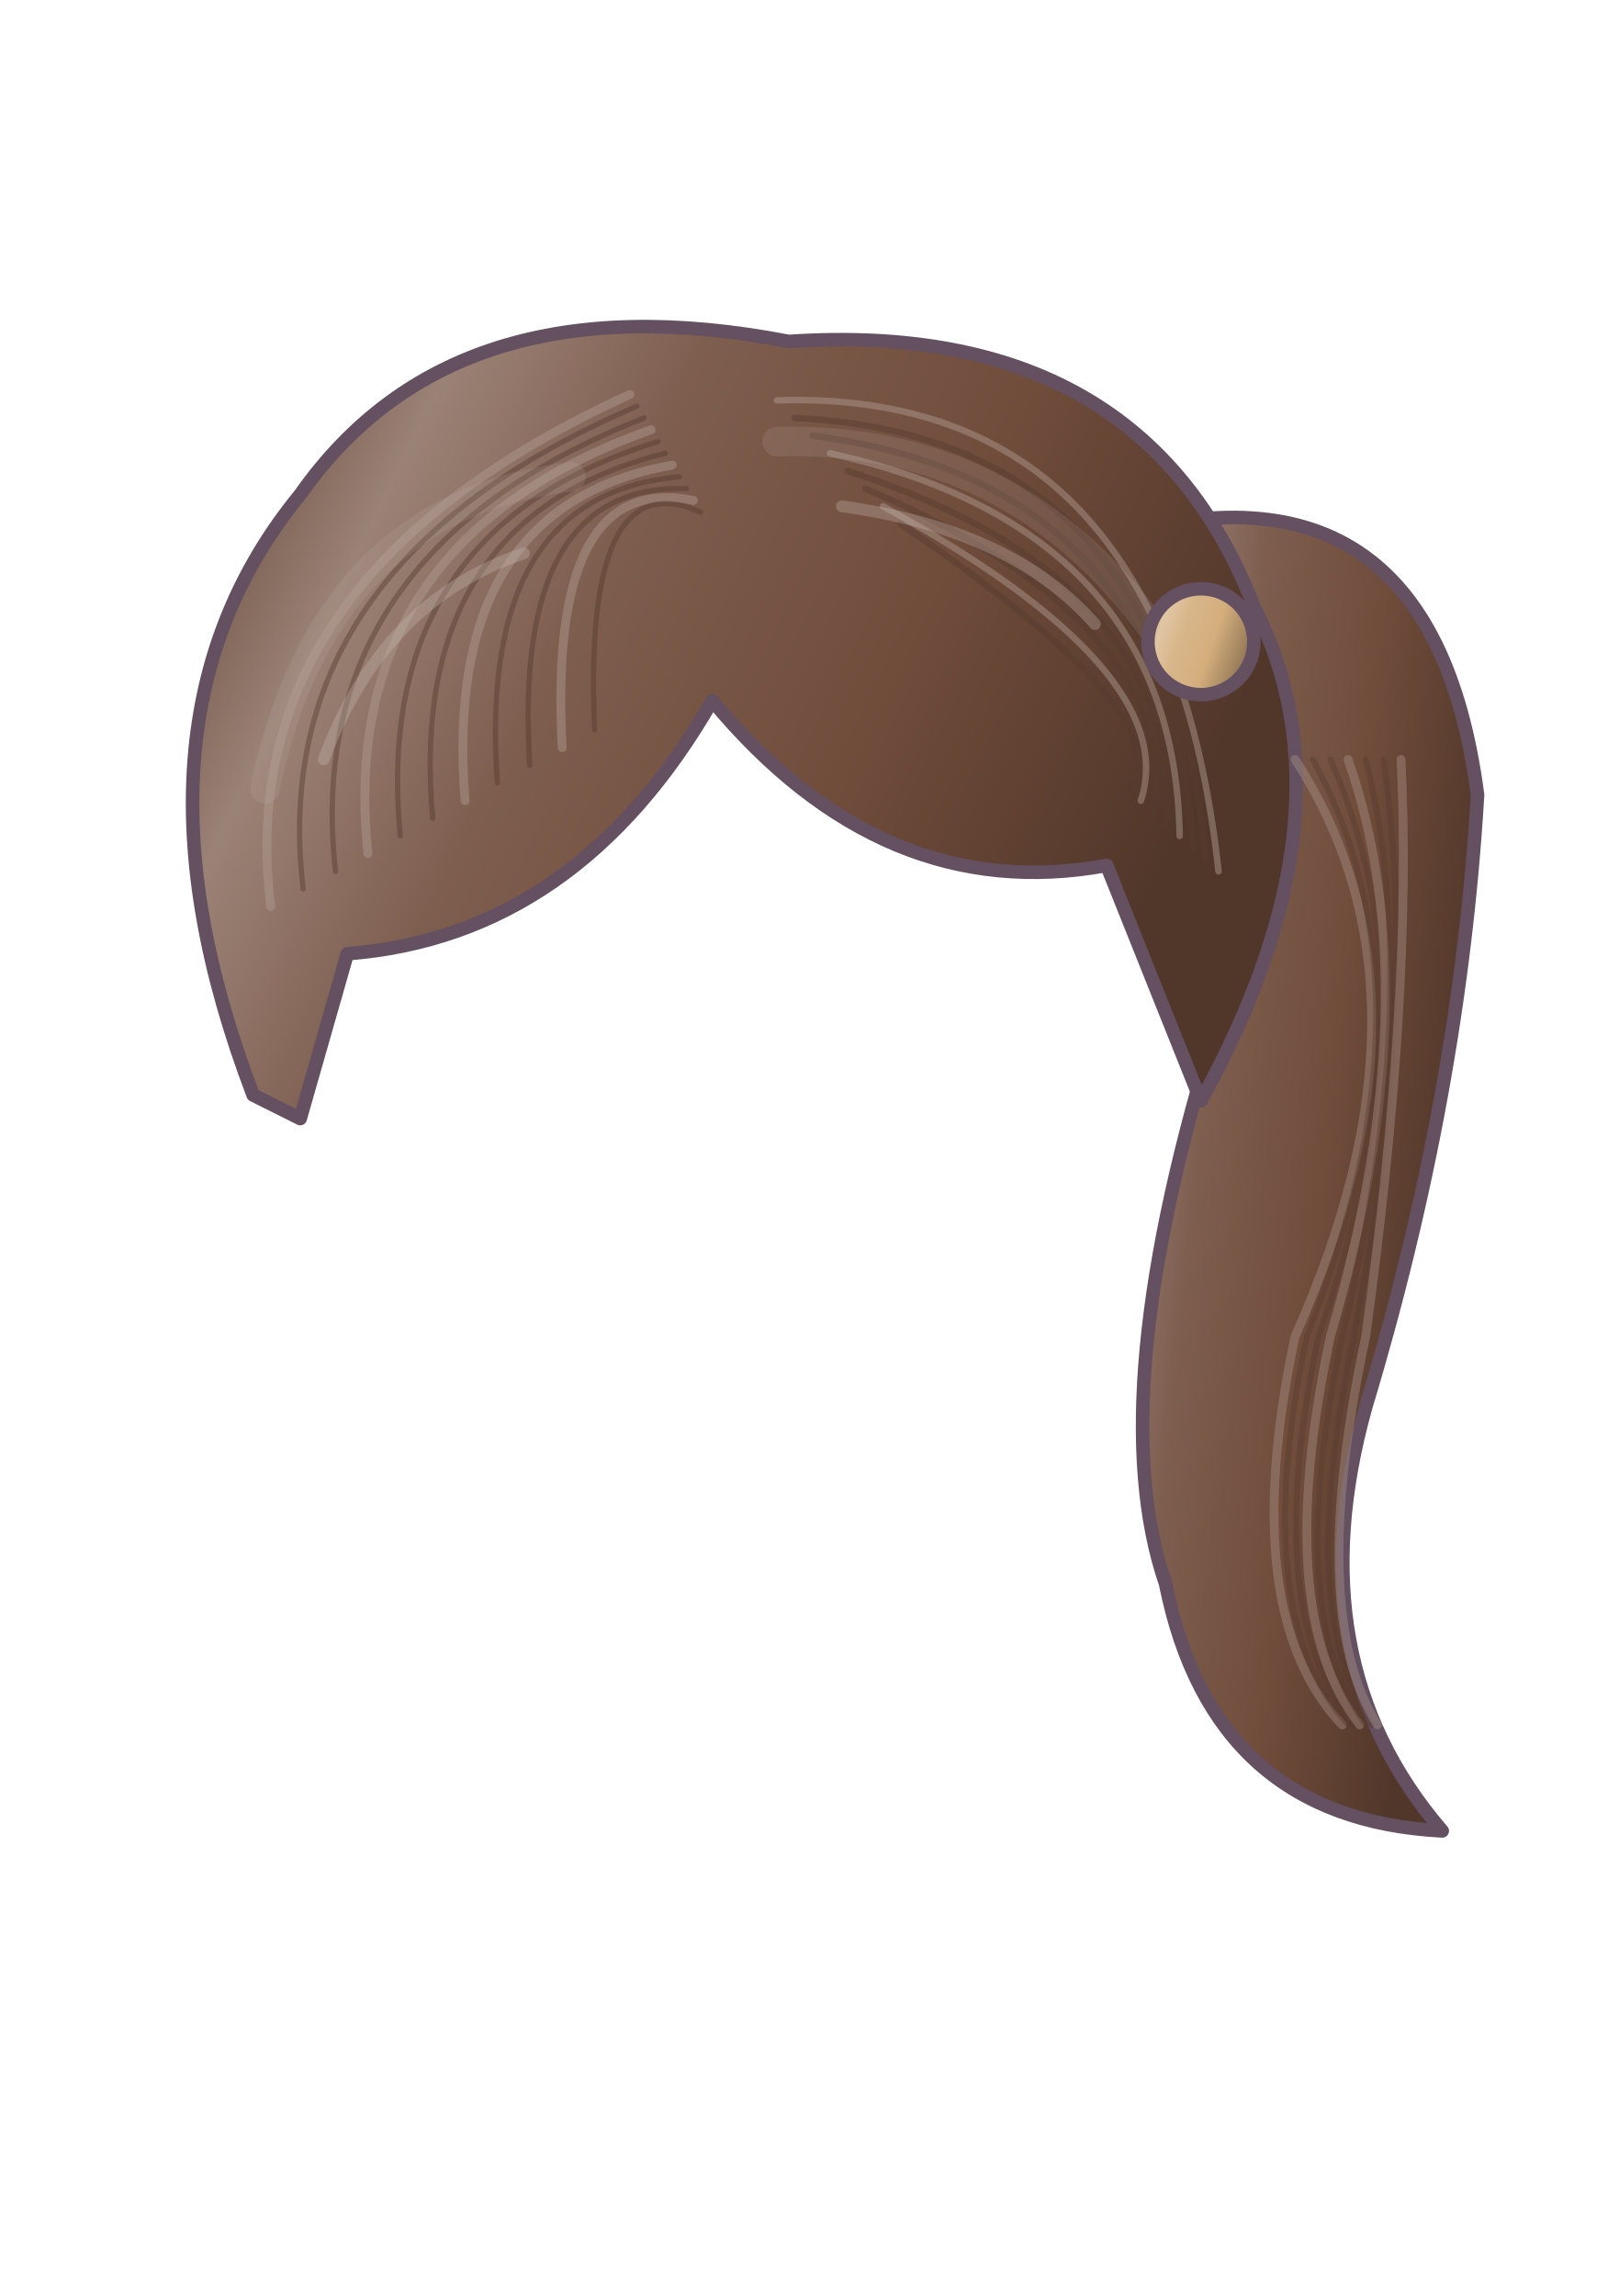
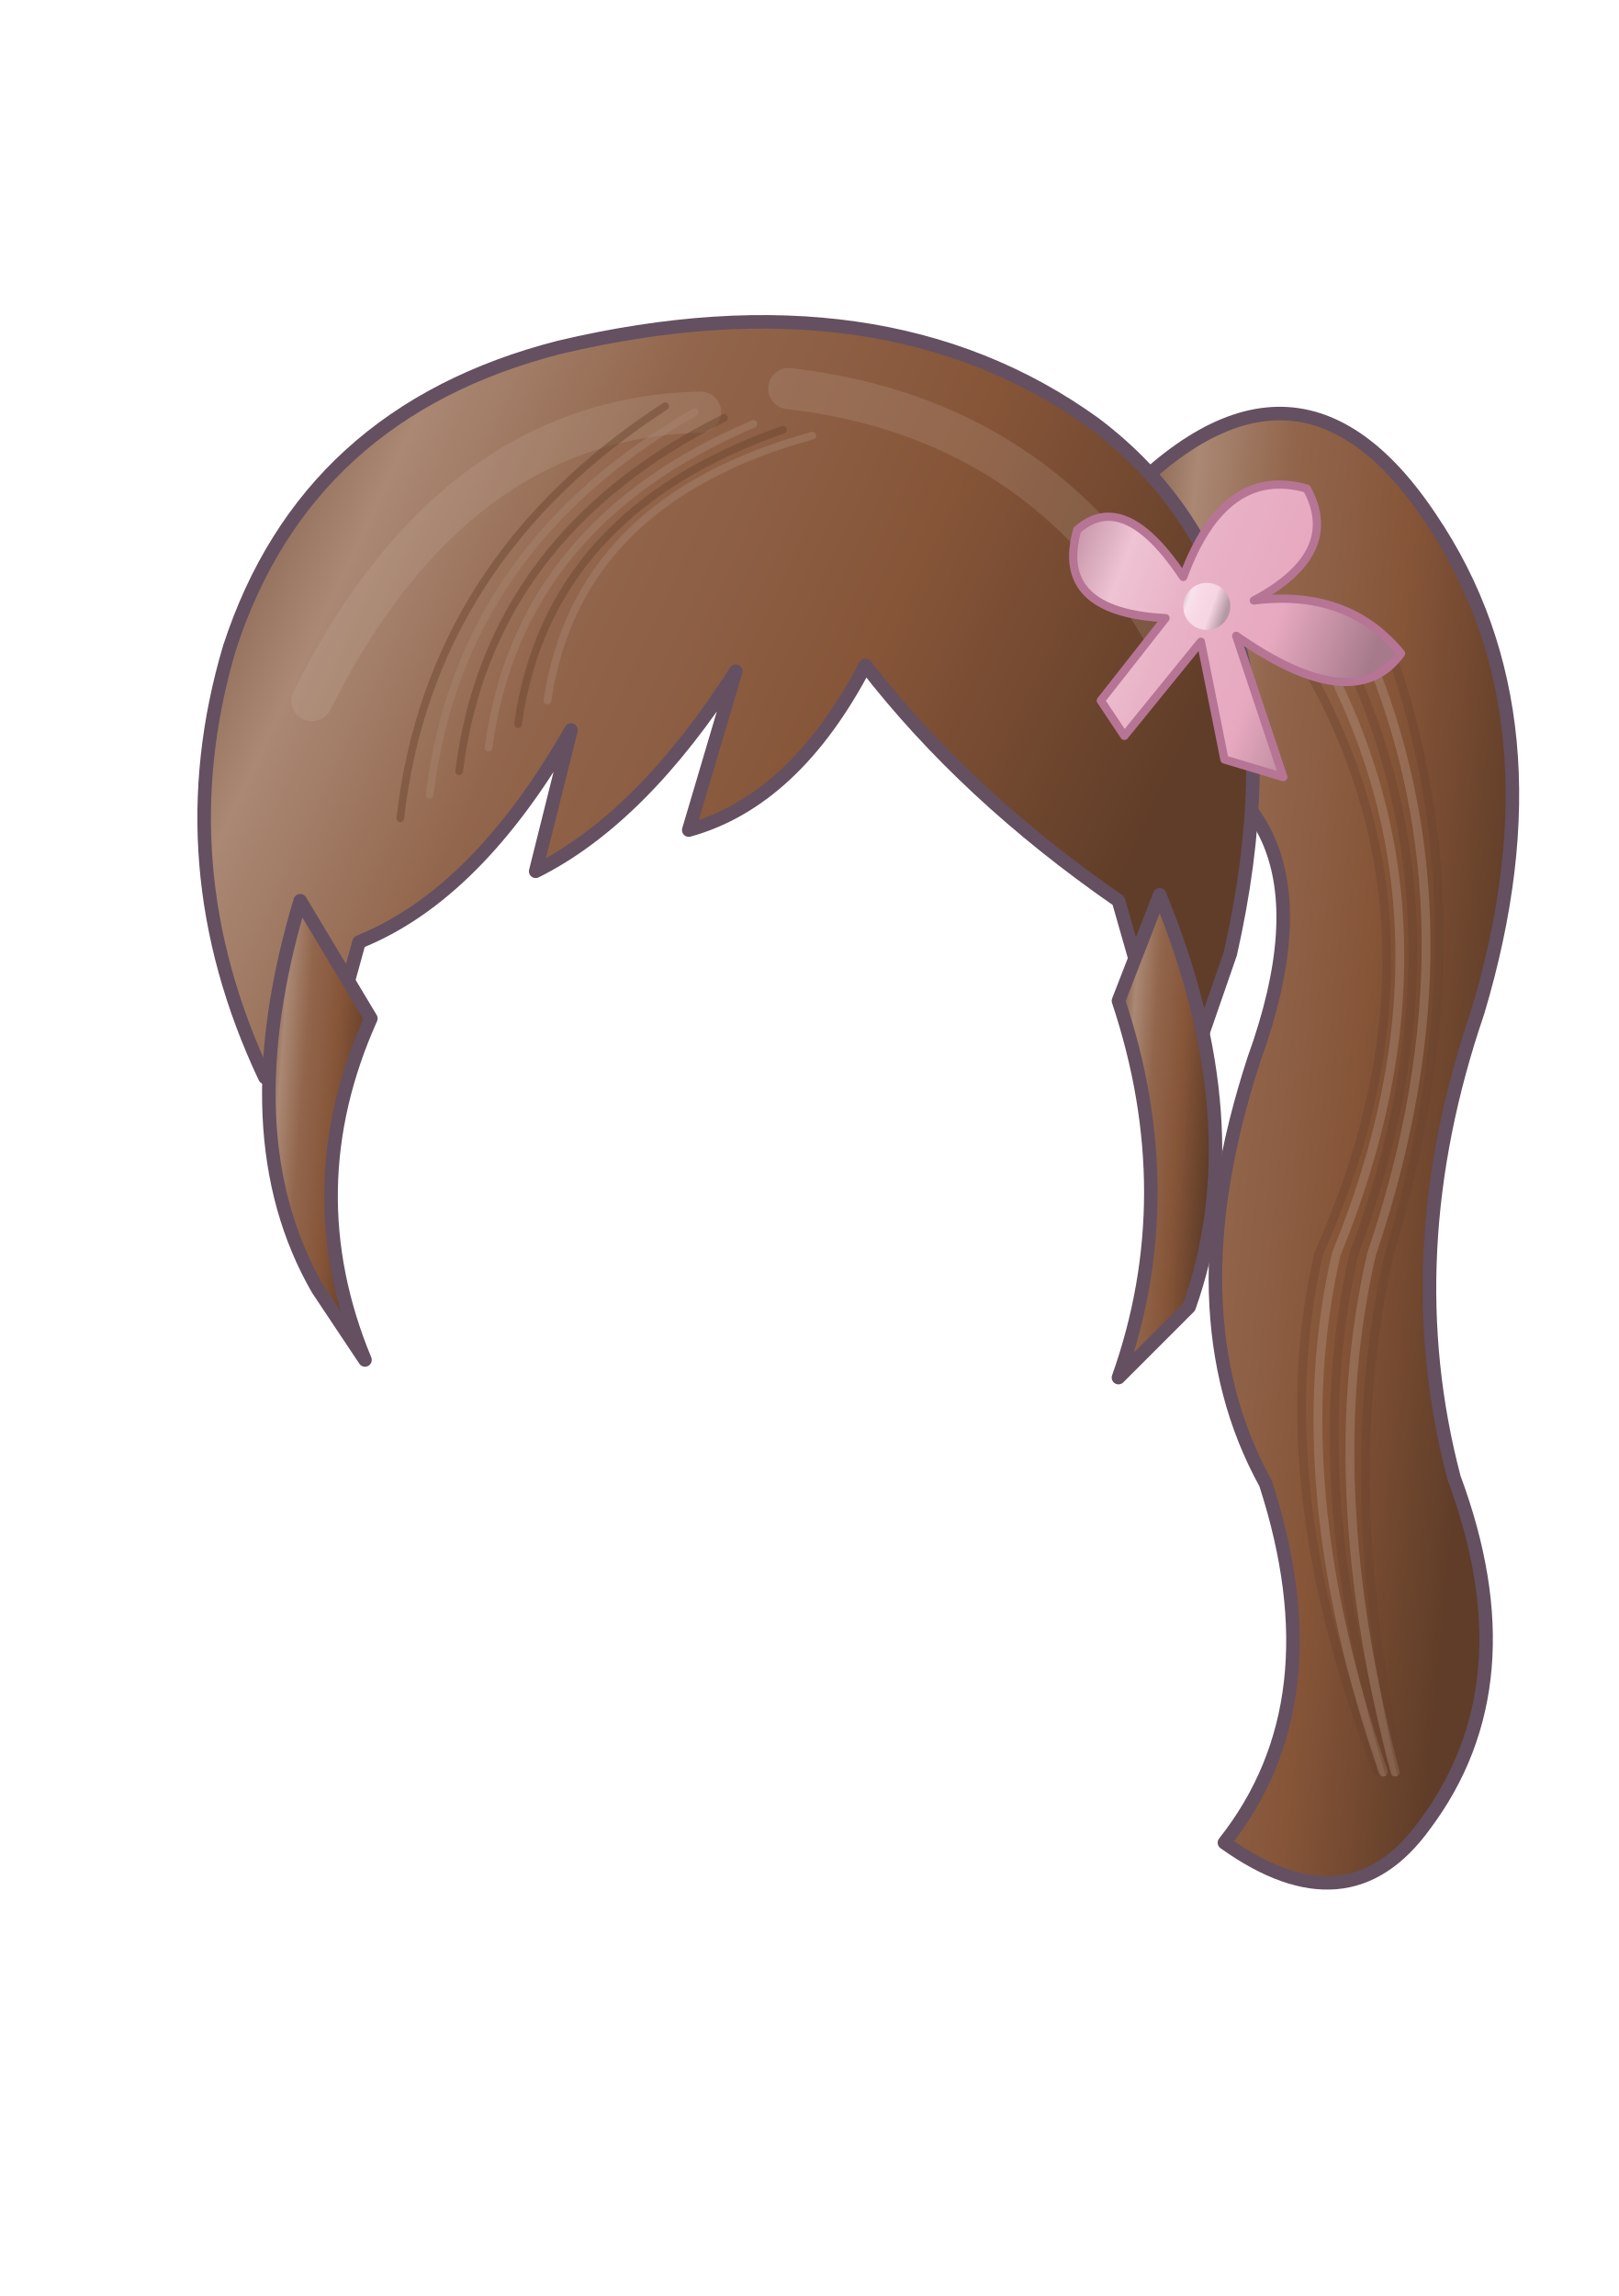
<svg xmlns="http://www.w3.org/2000/svg" width="275" height="390" viewBox="235 45 275 390" fill="none">
  <defs>
-     <linearGradient id="m1sx8454-0" x1="0" y1="0" x2="1" y2=".35">
-       <stop stop-color="#5a3d2f" />
-       <stop offset=".22" stop-color="#9b8276" />
-       <stop offset=".42" stop-color="#7e5e4f" />
-       <stop offset=".7" stop-color="#704c3b" />
-       <stop offset="1" stop-color="#51372a" />
+     <linearGradient id="m19okocg-0" x1="0" y1="0" x2="1" y2=".35">
+       <stop stop-color="#6b442d" />
+       <stop offset=".22" stop-color="#aa8874" />
+       <stop offset=".42" stop-color="#92664c" />
+       <stop offset=".7" stop-color="#865538" />
+       <stop offset="1" stop-color="#603d28" />
    </linearGradient>
-     <linearGradient id="m1sx8454-1" x1="0" y1="0" x2="1" y2=".35">
-       <stop stop-color="#aa8b64" />
-       <stop offset=".22" stop-color="#e1c6a4" />
-       <stop offset=".42" stop-color="#d8b68a" />
-       <stop offset=".7" stop-color="#d4ae7d" />
-       <stop offset="1" stop-color="#997d5a" />
+     <linearGradient id="m19okocg-1" x1="0" y1="0" x2="1" y2=".35">
+       <stop stop-color="#b9879a" />
+       <stop offset=".22" stop-color="#eec3d3" />
+       <stop offset=".42" stop-color="#e9b2c6" />
+       <stop offset=".7" stop-color="#e7a9c0" />
+       <stop offset="1" stop-color="#a67a8a" />
+     </linearGradient>
+     <linearGradient id="m19okocg-2" x1="0" y1="0" x2="1" y2=".35">
+       <stop stop-color="#c6aab6" />
+       <stop offset=".22" stop-color="#f9e2eb" />
+       <stop offset=".42" stop-color="#f8d9e6" />
+       <stop offset=".7" stop-color="#f7d5e3" />
+       <stop offset="1" stop-color="#b299a3" />
    </linearGradient>
  </defs>
  <g stroke="#645061" stroke-width="2.3" stroke-linecap="round" stroke-linejoin="round">
-     <path d="M421 137 Q478 119 486 180 Q483 231 467 284 Q455 327 480 356 Q441 354 433 314 Q422 282 442 218 Q452 174 418 174Z" fill="url(#m1sx8454-0)" />
-     <path d="M278 231 Q254 168 286 129 Q312 92 369 103 Q429 99 448 148 Q466 183 439 232 L423 192 Q385 199 356 164 Q333 204 294 207 L286 235Z" fill="url(#m1sx8454-0)" />
-     <path d="M281 199 Q274 143 342 112" fill="none" stroke="#b29e95" stroke-width="1.5" opacity=".44" />
-     <path d="M286.5 196 Q280 141 343.2 114" fill="none" stroke="#553a2d" stroke-width="0.9" opacity=".44" />
-     <path d="M292 193 Q286 139 344.4 116" fill="none" stroke="#553a2d" stroke-width="0.9" opacity=".44" />
-     <path d="M297.5 190 Q292 137 345.6 118" fill="none" stroke="#b29e95" stroke-width="1.5" opacity=".44" />
-     <path d="M303 187 Q298 135 346.8 120" fill="none" stroke="#553a2d" stroke-width="0.9" opacity=".44" />
-     <path d="M308.5 184 Q304 133 348 122" fill="none" stroke="#553a2d" stroke-width="0.9" opacity=".44" />
-     <path d="M314 181 Q310 131 349.2 124" fill="none" stroke="#b29e95" stroke-width="1.5" opacity=".44" />
-     <path d="M319.5 178 Q316 129 350.4 126" fill="none" stroke="#553a2d" stroke-width="0.9" opacity=".44" />
-     <path d="M325 175 Q322 127 351.6 128" fill="none" stroke="#553a2d" stroke-width="0.9" opacity=".44" />
-     <path d="M330.5 172 Q328 125 352.8 130" fill="none" stroke="#b29e95" stroke-width="1.5" opacity=".44" />
-     <path d="M336 169 Q334 123 354 132" fill="none" stroke="#553a2d" stroke-width="0.9" opacity=".44" />
-     <path d="M367 113 Q433 111 442 193" fill="none" stroke="#b09d93" stroke-width="1.1" opacity=".46" />
-     <path d="M370 116 Q433.5 119 439.8 191" fill="none" stroke="#563b2d" stroke-width="1.1" opacity=".46" />
-     <path d="M373 119 Q434 127 437.6 189" fill="none" stroke="#563b2d" stroke-width="1.1" opacity=".46" />
-     <path d="M376 122 Q434.5 135 435.4 187" fill="none" stroke="#b09d93" stroke-width="1.1" opacity=".46" />
-     <path d="M379 125 Q435 143 433.2 185" fill="none" stroke="#563b2d" stroke-width="1.1" opacity=".46" />
-     <path d="M382 128 Q435.5 151 431 183" fill="none" stroke="#563b2d" stroke-width="1.1" opacity=".46" />
-     <path d="M385 131 Q436 159 428.8 181" fill="none" stroke="#b09d93" stroke-width="1.1" opacity=".46" />
-     <path d="M388 134 Q436.5 167 426.6 179" fill="none" stroke="#563b2d" stroke-width="1.1" opacity=".46" />
-     <path d="M280 179 Q290 131 332 126 M367 120 Q407 119 431 152" fill="none" stroke="#c3b4ad" stroke-width="5" opacity=".15" />
-     <path d="M290 174 Q300 147 324 139 M378 131 Q407 135 421 151" fill="none" stroke="#cdc0ba" stroke-width="2" opacity=".3" />
-     <circle cx="439" cy="154" r="9" fill="url(#m1sx8454-1)" />
-     <path d="M455 174 Q481 214 455 272 Q445 319 463 338" fill="none" stroke="#ac978d" stroke-width="1.5" opacity=".4" />
-     <path d="M458 174 Q480 214 457 272 Q447 319 464 338" fill="none" stroke="#54392c" stroke-width="1" opacity=".4" />
-     <path d="M461 174 Q479 214 459 272 Q449 319 465 338" fill="none" stroke="#54392c" stroke-width="1" opacity=".4" />
-     <path d="M464 174 Q478 214 461 272 Q451 319 466 338" fill="none" stroke="#ac978d" stroke-width="1.5" opacity=".4" />
-     <path d="M467 174 Q477 214 463 272 Q453 319 467 338" fill="none" stroke="#54392c" stroke-width="1" opacity=".4" />
-     <path d="M470 174 Q476 214 465 272 Q455 319 468 338" fill="none" stroke="#54392c" stroke-width="1" opacity=".4" />
-     <path d="M473 174 Q475 214 467 272 Q457 319 469 338" fill="none" stroke="#ac978d" stroke-width="1.5" opacity=".4" />
+     <g data-hair-style="airypony">
+       <path d="M422 134 Q454 97 478 133 Q501 167 486 217 Q472 258 482 296 Q495 331 477 355 Q464 373 443 358 Q462 334 450 297 Q434 268 448 225 Q465 178 424 170Z" fill="url(#m19okocg-0)" />
+       <path d="M280 228 Q263 192 274 155 Q287 115 330 104 Q385 91 421 117 Q458 145 444 207 L435 233 L425 198 Q399 180 382 158 Q370 181 352 186 L360 159 Q344 184 326 193 L332 169 Q316 197 296 205 L288 234Z" fill="url(#m19okocg-0)" />
+       <path d="M286 198 Q274 238 289 264 L297 276 Q285 247 298 218Z" fill="url(#m19okocg-0)" />
+       <path d="M432 197 Q448 236 437 267 L425 279 Q436 248 425 215Z" fill="url(#m19okocg-0)" />
+       <path d="M288 164 Q312 116 354 115 M369 111 Q412 116 433 153" fill="none" stroke="#c9b3a5" stroke-width="7" opacity=".19" />
+       <path d="M303 184 Q308 140 348 114" fill="none" stroke="#69422c" stroke-width="1.3" opacity=".45" />
+       <path d="M308 180 Q313 138 353 115" fill="none" stroke="#a88570" stroke-width="1.3" opacity=".45" />
+       <path d="M313 176 Q318 136 358 116" fill="none" stroke="#69422c" stroke-width="1.3" opacity=".45" />
+       <path d="M318 172 Q323 134 363 117" fill="none" stroke="#a88570" stroke-width="1.3" opacity=".45" />
+       <path d="M323 168 Q328 132 368 118" fill="none" stroke="#69422c" stroke-width="1.3" opacity=".45" />
+       <path d="M328 164 Q333 130 373 119" fill="none" stroke="#a88570" stroke-width="1.3" opacity=".45" />
+       <path d="M455 155 Q484 202 459 258 Q450 297 469 346" fill="none" stroke="#66412b" stroke-width="1.5" opacity=".36" />
+       <path d="M459 155 Q485 202 462 258 Q453 297 470 346" fill="none" stroke="#b69988" stroke-width="1.5" opacity=".36" />
+       <path d="M463 155 Q486 202 465 258 Q456 297 471 346" fill="none" stroke="#66412b" stroke-width="1.5" opacity=".36" />
+       <path d="M467 155 Q487 202 468 258 Q459 297 472 346" fill="none" stroke="#b69988" stroke-width="1.5" opacity=".36" />
+       <path d="M471 155 Q488 202 471 258 Q462 297 473 346" fill="none" stroke="#66412b" stroke-width="1.5" opacity=".36" />
+       <path d="M436 143 Q443 124 457 128 Q463 139 448 147 Q464 145 473 156 Q465 167 445 153 L453 177 L443 174 L439 154 L426 170 L422 164 L433 150 Q414 149 418 135 Q426 128 436 143Z" fill="url(#m19okocg-1)" stroke="#b67595" stroke-width="1.4" />
+       <circle cx="440" cy="148" r="4" fill="url(#m19okocg-2)" stroke="none" />
+     </g>
  </g>
</svg>
